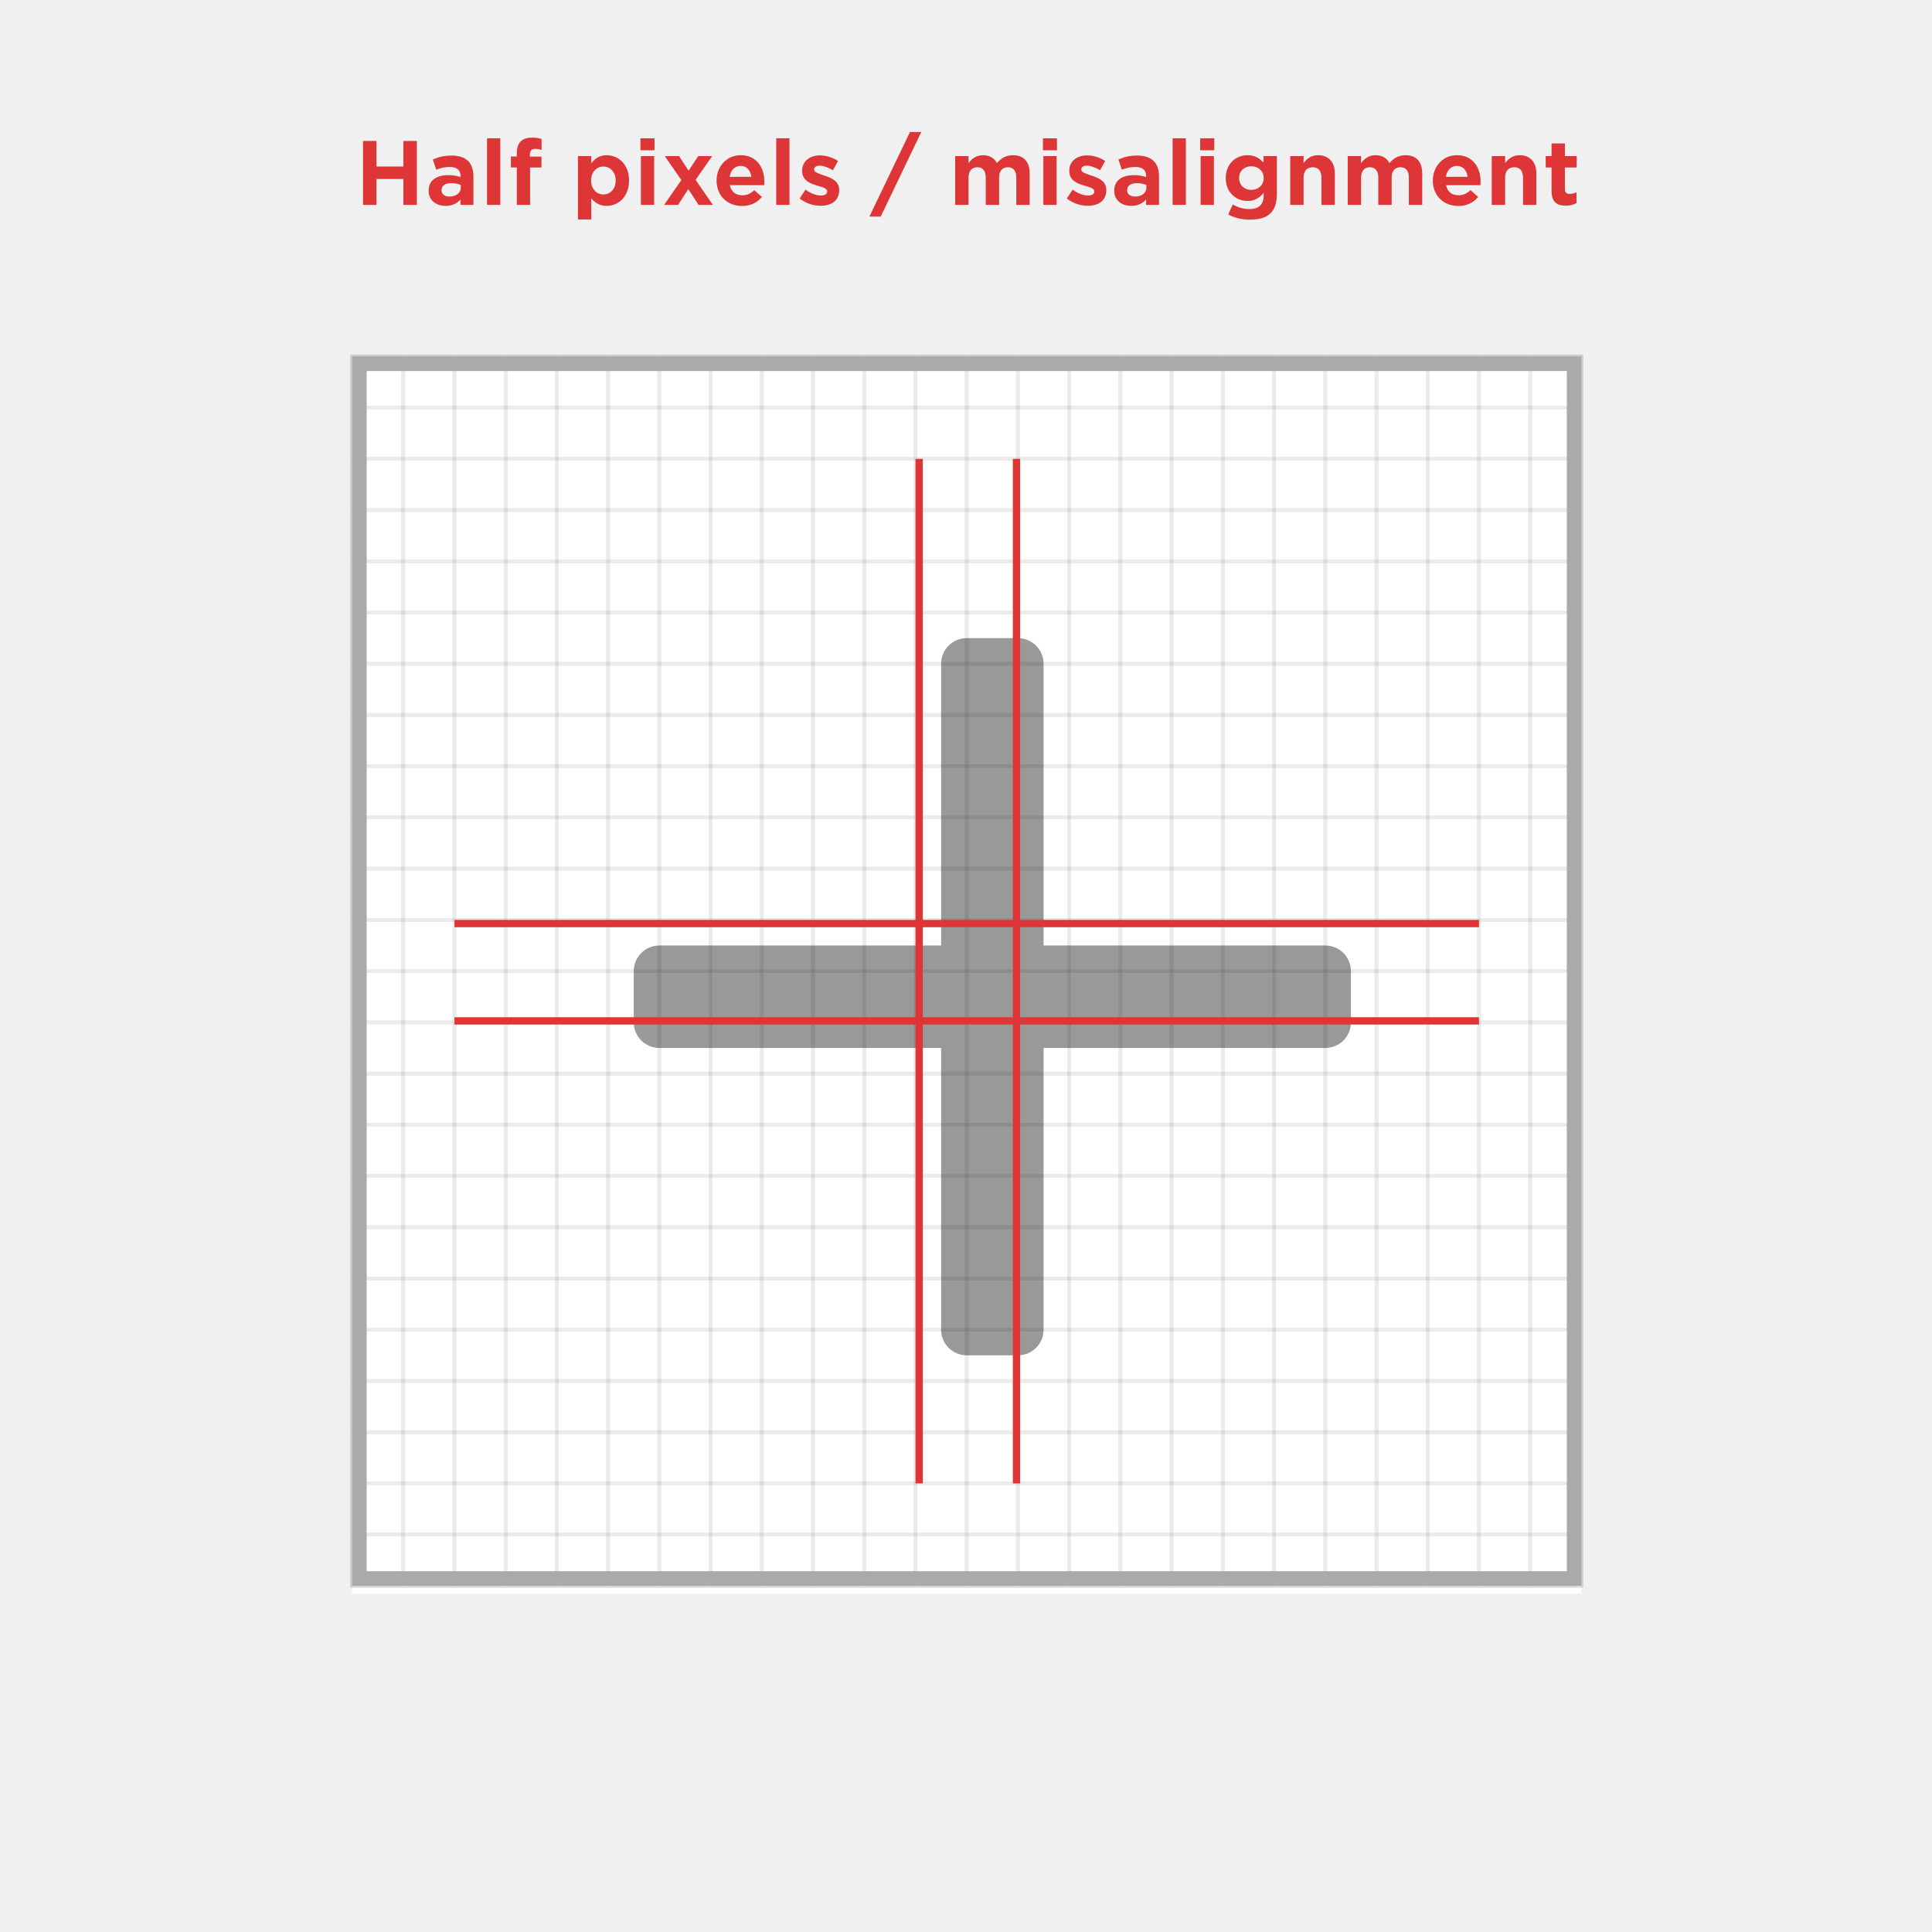
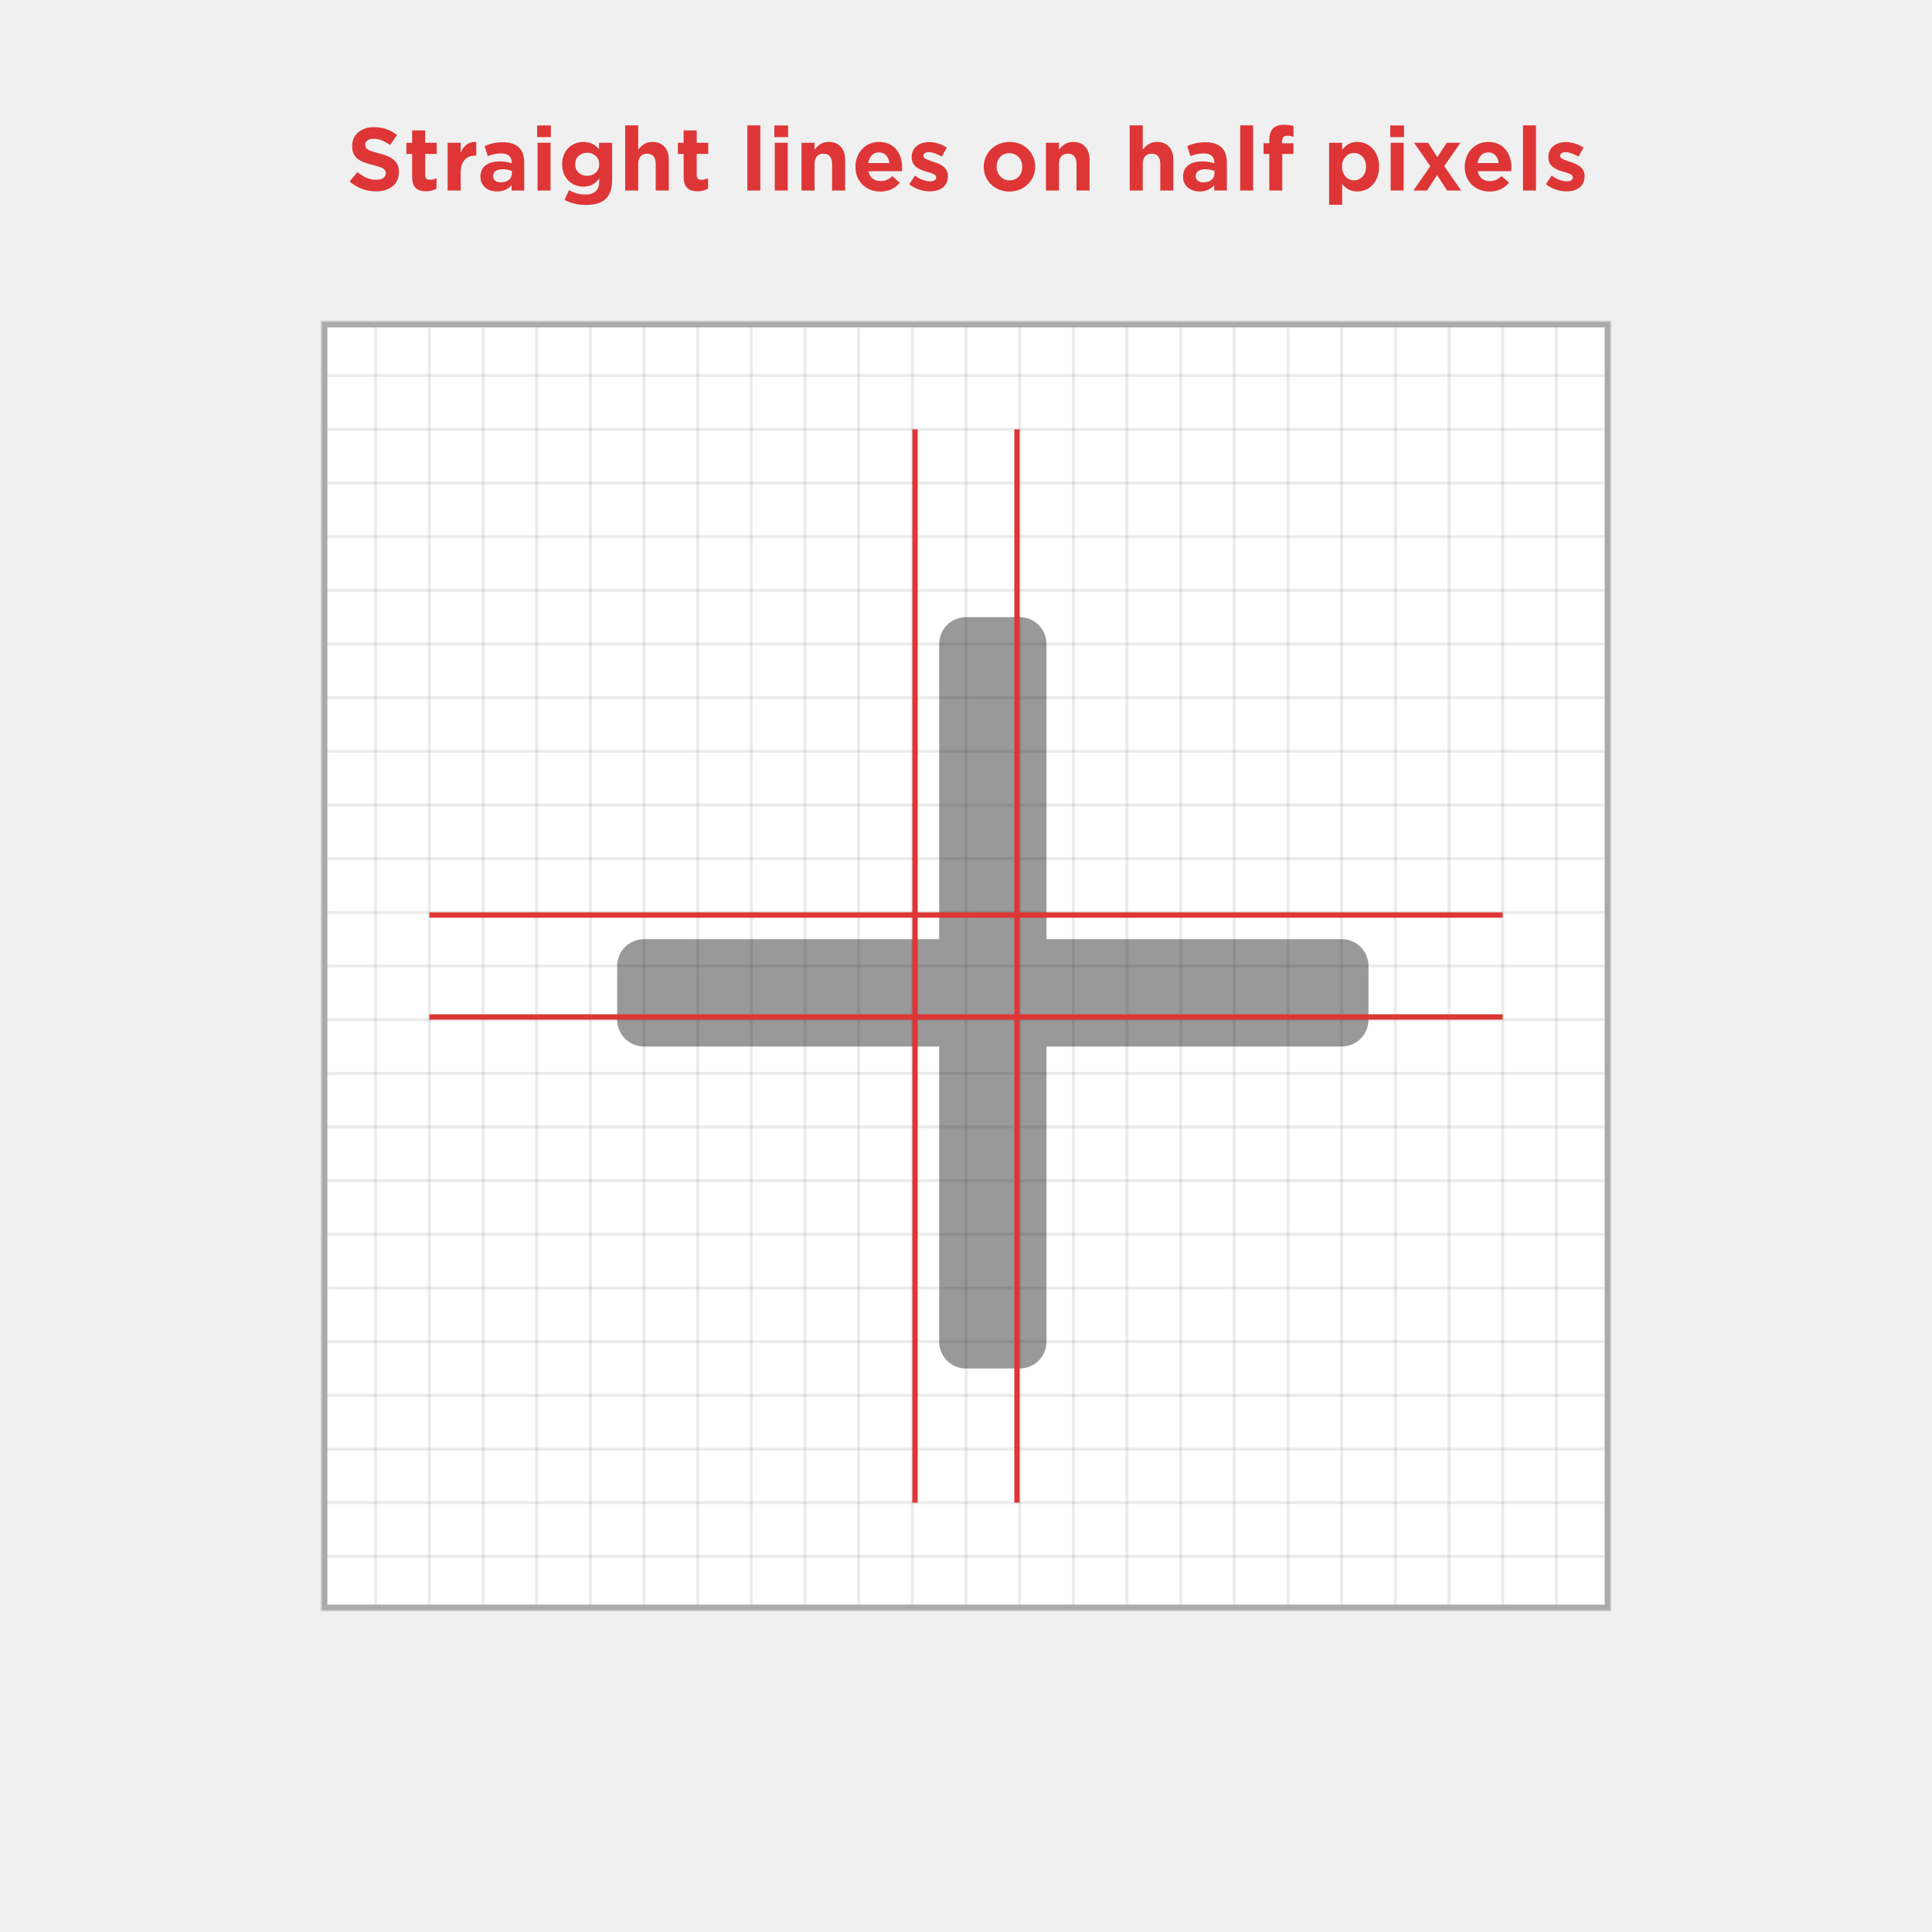
- <svg xmlns="http://www.w3.org/2000/svg" width="264" height="264" viewBox="0 0 264 264">
-   <g fill="none" fill-rule="evenodd" transform="translate(48 48)">
-     <g transform="translate(.1 .7)">
-       <rect width="168" height="169.05" fill="#FFF" />
-       <g stroke="#000" stroke-width=".5" opacity=".4">
-         <g opacity=".2">
-           <rect width="7" height="168" x="161" />
-           <rect width="7" height="168" x="154" />
-           <rect width="7" height="168" x="147" />
-           <rect width="7" height="168" x="140" />
-           <rect width="7" height="168" x="133" />
-           <rect width="7" height="168" x="126" />
-           <rect width="7" height="168" x="119" />
-           <rect width="7" height="168" x="112" />
-           <rect width="7" height="168" x="105" />
-           <rect width="7" height="168" x="98" />
-           <rect width="7" height="168" x="91" />
-           <rect width="7" height="168" x="84" />
-           <rect width="7" height="168" x="77" />
-           <rect width="7" height="168" x="70" />
-           <rect width="7" height="168" x="63" />
-           <rect width="7" height="168" x="56" />
-           <rect width="7" height="168" x="49" />
-           <rect width="7" height="168" x="42" />
-           <rect width="7" height="168" x="35" />
-           <rect width="7" height="168" x="28" />
-           <rect width="7" height="168" x="21" />
-           <rect width="7" height="168" x="14" />
-           <rect width="7" height="168" x="7" />
-           <rect width="7" height="168" />
-         </g>
-         <g opacity=".2" transform="rotate(90 84 84)">
-           <rect width="7" height="168" x="161" />
-           <rect width="7" height="168" x="154" />
-           <rect width="7" height="168" x="147" />
-           <rect width="7" height="168" x="140" />
-           <rect width="7" height="168" x="133" />
-           <rect width="7" height="168" x="126" />
-           <rect width="7" height="168" x="119" />
-           <rect width="7" height="168" x="112" />
-           <rect width="7" height="168" x="105" />
-           <rect width="7" height="168" x="98" />
-           <rect width="7" height="168" x="91" />
-           <rect width="7" height="168" x="84" />
-           <rect width="7" height="168" x="77" />
-           <rect width="7" height="168" x="70" />
-           <rect width="7" height="168" x="63" />
-           <rect width="7" height="168" x="56" />
-           <rect width="7" height="168" x="49" />
-           <rect width="7" height="168" x="42" />
-           <rect width="7" height="168" x="35" />
-           <rect width="7" height="168" x="28" />
-           <rect width="7" height="168" x="21" />
-           <rect width="7" height="168" x="14" />
-           <rect width="7" height="168" x="7" />
-           <rect width="7" height="168" />
-         </g>
-       </g>
-       <rect width="166" height="166" x="1" y="1" stroke="#AAA" stroke-width="2" />
+ <svg xmlns="http://www.w3.org/2000/svg" width="720" height="720" viewBox="0 0 720 720" fill="none">
+   <rect width="480" height="480" transform="translate(120 120)" fill="white" />
+   <g opacity="0.4">
+     <g opacity="0.2">
+       <rect x="580" y="120" width="20" height="480" stroke="black" />
+       <rect x="560" y="120" width="20" height="480" stroke="black" />
+       <rect x="540" y="120" width="20" height="480" stroke="black" />
+       <rect x="520" y="120" width="20" height="480" stroke="black" />
+       <rect x="500" y="120" width="20" height="480" stroke="black" />
+       <rect x="480" y="120" width="20" height="480" stroke="black" />
+       <rect x="460" y="120" width="20" height="480" stroke="black" />
+       <rect x="440" y="120" width="20" height="480" stroke="black" />
+       <rect x="420" y="120" width="20" height="480" stroke="black" />
+       <rect x="400" y="120" width="20" height="480" stroke="black" />
+       <rect x="380" y="120" width="20" height="480" stroke="black" />
+       <rect x="360" y="120" width="20" height="480" stroke="black" />
+       <rect x="340" y="120" width="20" height="480" stroke="black" />
+       <rect x="320" y="120" width="20" height="480" stroke="black" />
+       <rect x="300" y="120" width="20" height="480" stroke="black" />
+       <rect x="280" y="120" width="20" height="480" stroke="black" />
+       <rect x="260" y="120" width="20" height="480" stroke="black" />
+       <rect x="240" y="120" width="20" height="480" stroke="black" />
+       <rect x="220" y="120" width="20" height="480" stroke="black" />
+       <rect x="200" y="120" width="20" height="480" stroke="black" />
+       <rect x="180" y="120" width="20" height="480" stroke="black" />
+       <rect x="160" y="120" width="20" height="480" stroke="black" />
+       <rect x="140" y="120" width="20" height="480" stroke="black" />
+       <rect x="120" y="120" width="20" height="480" stroke="black" />
    </g>
-     <g opacity=".4" transform="translate(.1 .7)">
-       <rect width="168" height="168" />
-       <path fill="#000" fill-rule="nonzero" d="M133,94.5 L94.5,94.5 L94.5,133 C94.5,134.933 92.933,136.5 91,136.5 L84,136.5 C82.067,136.5 80.5,134.933 80.5,133 L80.5,94.5 L42,94.5 C40.067,94.5 38.5,92.933 38.5,91 L38.5,84 C38.5,82.067 40.067,80.5 42,80.5 L80.5,80.5 L80.5,42 C80.5,40.067 82.067,38.5 84,38.5 L91,38.5 C92.933,38.5 94.5,40.067 94.5,42 L94.5,80.5 L133,80.5 C134.933,80.5 136.5,82.067 136.5,84 L136.5,91 C136.5,92.933 134.933,94.5 133,94.5 Z" />
-     </g>
-     <g fill="#DE3636" transform="translate(0 14)">
-       <path d="M1.607,-34 L1.607,-42.736 L3.443,-42.736 L3.443,-39.244 L7.115,-39.244 L7.115,-42.736 L8.963,-42.736 L8.963,-34 L7.115,-34 L7.115,-37.54 L3.443,-37.54 L3.443,-34 L1.607,-34 Z M13.427,-35.14 C14.339,-35.14 14.963,-35.644 14.963,-36.364 L14.963,-36.724 C14.627,-36.868 14.183,-36.976 13.691,-36.976 C12.851,-36.976 12.335,-36.628 12.335,-36.016 L12.335,-35.992 C12.335,-35.452 12.791,-35.14 13.427,-35.14 Z M12.887,-33.868 C11.627,-33.868 10.571,-34.6 10.571,-35.92 L10.571,-35.944 C10.571,-37.396 11.687,-38.068 13.271,-38.068 C13.967,-38.068 14.459,-37.96 14.939,-37.804 L14.939,-37.924 C14.939,-38.74 14.435,-39.184 13.463,-39.184 C12.743,-39.184 12.215,-39.04 11.603,-38.812 L11.147,-40.204 C11.879,-40.528 12.611,-40.744 13.727,-40.744 C14.747,-40.744 15.491,-40.468 15.971,-40 C16.463,-39.508 16.691,-38.776 16.691,-37.888 L16.691,-34 L14.927,-34 L14.927,-34.744 C14.471,-34.228 13.823,-33.868 12.887,-33.868 Z M18.551,-34 L18.551,-43.108 L20.363,-43.108 L20.363,-34 L18.551,-34 Z M22.619,-34 L22.619,-39.112 L21.815,-39.112 L21.815,-40.612 L22.619,-40.612 L22.619,-41.044 C22.619,-41.788 22.799,-42.316 23.147,-42.676 C23.495,-43.024 24.011,-43.192 24.671,-43.192 C25.259,-43.192 25.655,-43.12 26.003,-43.012 L26.003,-41.5 C25.715,-41.596 25.463,-41.656 25.127,-41.656 C24.671,-41.656 24.407,-41.416 24.407,-40.888 L24.407,-40.6 L25.991,-40.6 L25.991,-39.112 L24.431,-39.112 L24.431,-34 L22.619,-34 Z M34.451,-35.428 C35.363,-35.428 36.131,-36.16 36.131,-37.324 L36.131,-37.348 C36.131,-38.488 35.363,-39.244 34.451,-39.244 C33.539,-39.244 32.771,-38.488 32.771,-37.348 L32.771,-37.324 C32.771,-36.184 33.539,-35.428 34.451,-35.428 Z M30.971,-32.008 L30.971,-40.672 L32.795,-40.672 L32.795,-39.676 C33.263,-40.312 33.911,-40.792 34.907,-40.792 C36.467,-40.792 37.955,-39.568 37.955,-37.348 L37.955,-37.324 C37.955,-35.104 36.491,-33.868 34.907,-33.868 C33.887,-33.868 33.251,-34.348 32.795,-34.9 L32.795,-32.008 L30.971,-32.008 Z M39.515,-41.464 L39.515,-43.096 L41.435,-43.096 L41.435,-41.464 L39.515,-41.464 Z M39.575,-34 L39.575,-40.672 L41.387,-40.672 L41.387,-34 L39.575,-34 Z M44.795,-40.672 L46.091,-38.668 L47.411,-40.672 L49.319,-40.672 L47.051,-37.42 L49.415,-34 L47.459,-34 L46.055,-36.148 L44.651,-34 L42.743,-34 L45.107,-37.396 L42.839,-40.672 L44.795,-40.672 Z M53.387,-33.856 C51.395,-33.856 49.919,-35.26 49.919,-37.3 L49.919,-37.324 C49.919,-39.232 51.275,-40.792 53.207,-40.792 C55.415,-40.792 56.447,-39.076 56.447,-37.18 C56.447,-37.036 56.435,-36.868 56.423,-36.7 L51.731,-36.7 C51.911,-35.788 52.535,-35.32 53.411,-35.32 C54.071,-35.32 54.539,-35.524 55.067,-36.016 L56.111,-35.092 C55.487,-34.324 54.599,-33.856 53.387,-33.856 Z M51.707,-37.84 L54.671,-37.84 C54.551,-38.716 54.047,-39.328 53.207,-39.328 C52.391,-39.328 51.851,-38.74 51.707,-37.84 Z M58.067,-34 L58.067,-43.108 L59.879,-43.108 L59.879,-34 L58.067,-34 Z M64.127,-33.88 C63.191,-33.88 62.147,-34.192 61.271,-34.876 L62.063,-36.088 C62.783,-35.56 63.551,-35.284 64.175,-35.284 C64.751,-35.284 65.027,-35.5 65.027,-35.824 L65.027,-35.848 C65.027,-36.28 64.367,-36.424 63.623,-36.652 C62.675,-36.928 61.607,-37.36 61.607,-38.644 L61.607,-38.668 C61.607,-40.012 62.699,-40.768 64.043,-40.768 C64.883,-40.768 65.795,-40.48 66.515,-40 L65.819,-38.74 C65.159,-39.124 64.499,-39.364 63.995,-39.364 C63.515,-39.364 63.251,-39.148 63.251,-38.86 L63.251,-38.836 C63.251,-38.44 63.911,-38.26 64.643,-38.008 C65.579,-37.708 66.671,-37.264 66.671,-36.04 L66.671,-36.016 C66.671,-34.552 65.567,-33.88 64.127,-33.88 Z M70.799,-32.404 L76.343,-43.96 L77.891,-43.96 L72.347,-32.404 L70.799,-32.404 Z M82.523,-34 L82.523,-40.672 L84.347,-40.672 L84.347,-39.712 C84.779,-40.276 85.355,-40.792 86.327,-40.792 C87.215,-40.792 87.875,-40.396 88.223,-39.712 C88.799,-40.408 89.507,-40.792 90.431,-40.792 C91.847,-40.792 92.699,-39.94 92.699,-38.32 L92.699,-34 L90.875,-34 L90.875,-37.732 C90.875,-38.656 90.467,-39.148 89.723,-39.148 C88.991,-39.148 88.523,-38.656 88.523,-37.732 L88.523,-34 L86.699,-34 L86.699,-37.732 C86.699,-38.656 86.279,-39.148 85.547,-39.148 C84.815,-39.148 84.347,-38.644 84.347,-37.732 L84.347,-34 L82.523,-34 Z M94.511,-41.464 L94.511,-43.096 L96.431,-43.096 L96.431,-41.464 L94.511,-41.464 Z M94.571,-34 L94.571,-40.672 L96.383,-40.672 L96.383,-34 L94.571,-34 Z M100.631,-33.88 C99.695,-33.88 98.651,-34.192 97.775,-34.876 L98.567,-36.088 C99.287,-35.56 100.055,-35.284 100.679,-35.284 C101.255,-35.284 101.531,-35.5 101.531,-35.824 L101.531,-35.848 C101.531,-36.28 100.871,-36.424 100.127,-36.652 C99.179,-36.928 98.111,-37.36 98.111,-38.644 L98.111,-38.668 C98.111,-40.012 99.203,-40.768 100.547,-40.768 C101.387,-40.768 102.299,-40.48 103.019,-40 L102.323,-38.74 C101.663,-39.124 101.003,-39.364 100.499,-39.364 C100.019,-39.364 99.755,-39.148 99.755,-38.86 L99.755,-38.836 C99.755,-38.44 100.415,-38.26 101.147,-38.008 C102.083,-37.708 103.175,-37.264 103.175,-36.04 L103.175,-36.016 C103.175,-34.552 102.071,-33.88 100.631,-33.88 Z M107.111,-35.14 C108.023,-35.14 108.647,-35.644 108.647,-36.364 L108.647,-36.724 C108.311,-36.868 107.867,-36.976 107.375,-36.976 C106.535,-36.976 106.019,-36.628 106.019,-36.016 L106.019,-35.992 C106.019,-35.452 106.475,-35.14 107.111,-35.14 Z M106.571,-33.868 C105.311,-33.868 104.255,-34.6 104.255,-35.92 L104.255,-35.944 C104.255,-37.396 105.371,-38.068 106.955,-38.068 C107.651,-38.068 108.143,-37.96 108.623,-37.804 L108.623,-37.924 C108.623,-38.74 108.119,-39.184 107.147,-39.184 C106.427,-39.184 105.899,-39.04 105.287,-38.812 L104.831,-40.204 C105.563,-40.528 106.295,-40.744 107.411,-40.744 C108.431,-40.744 109.175,-40.468 109.655,-40 C110.147,-39.508 110.375,-38.776 110.375,-37.888 L110.375,-34 L108.611,-34 L108.611,-34.744 C108.155,-34.228 107.507,-33.868 106.571,-33.868 Z M112.235,-34 L112.235,-43.108 L114.047,-43.108 L114.047,-34 L112.235,-34 Z M116.003,-41.464 L116.003,-43.096 L117.923,-43.096 L117.923,-41.464 L116.003,-41.464 Z M116.063,-34 L116.063,-40.672 L117.875,-40.672 L117.875,-34 L116.063,-34 Z M122.987,-36.052 C123.935,-36.052 124.679,-36.712 124.679,-37.66 L124.679,-37.684 C124.679,-38.632 123.935,-39.28 122.987,-39.28 C122.039,-39.28 121.319,-38.632 121.319,-37.684 L121.319,-37.66 C121.319,-36.7 122.039,-36.052 122.987,-36.052 Z M122.783,-31.984 C121.703,-31.984 120.671,-32.236 119.831,-32.692 L120.455,-34.06 C121.151,-33.664 121.847,-33.436 122.735,-33.436 C124.043,-33.436 124.679,-34.072 124.679,-35.296 L124.679,-35.656 C124.115,-34.972 123.491,-34.54 122.471,-34.54 C120.911,-34.54 119.495,-35.68 119.495,-37.66 L119.495,-37.684 C119.495,-39.664 120.935,-40.792 122.471,-40.792 C123.515,-40.792 124.139,-40.348 124.655,-39.772 L124.655,-40.672 L126.479,-40.672 L126.479,-35.476 C126.479,-34.3 126.191,-33.436 125.627,-32.872 C125.015,-32.26 124.055,-31.984 122.783,-31.984 Z M128.303,-34 L128.303,-40.672 L130.127,-40.672 L130.127,-39.712 C130.559,-40.276 131.135,-40.792 132.107,-40.792 C133.547,-40.792 134.399,-39.844 134.399,-38.308 L134.399,-34 L132.575,-34 L132.575,-37.732 C132.575,-38.656 132.131,-39.148 131.375,-39.148 C130.619,-39.148 130.127,-38.656 130.127,-37.732 L130.127,-34 L128.303,-34 Z M136.163,-34 L136.163,-40.672 L137.987,-40.672 L137.987,-39.712 C138.419,-40.276 138.995,-40.792 139.967,-40.792 C140.855,-40.792 141.515,-40.396 141.863,-39.712 C142.439,-40.408 143.147,-40.792 144.071,-40.792 C145.487,-40.792 146.339,-39.94 146.339,-38.32 L146.339,-34 L144.515,-34 L144.515,-37.732 C144.515,-38.656 144.107,-39.148 143.363,-39.148 C142.631,-39.148 142.163,-38.656 142.163,-37.732 L142.163,-34 L140.339,-34 L140.339,-37.732 C140.339,-38.656 139.919,-39.148 139.187,-39.148 C138.455,-39.148 137.987,-38.644 137.987,-37.732 L137.987,-34 L136.163,-34 Z M151.259,-33.856 C149.267,-33.856 147.791,-35.26 147.791,-37.3 L147.791,-37.324 C147.791,-39.232 149.147,-40.792 151.079,-40.792 C153.287,-40.792 154.319,-39.076 154.319,-37.18 C154.319,-37.036 154.307,-36.868 154.295,-36.7 L149.603,-36.7 C149.783,-35.788 150.407,-35.32 151.283,-35.32 C151.943,-35.32 152.411,-35.524 152.939,-36.016 L153.983,-35.092 C153.359,-34.324 152.471,-33.856 151.259,-33.856 Z M149.579,-37.84 L152.543,-37.84 C152.423,-38.716 151.919,-39.328 151.079,-39.328 C150.263,-39.328 149.723,-38.74 149.579,-37.84 Z M155.843,-34 L155.843,-40.672 L157.667,-40.672 L157.667,-39.712 C158.099,-40.276 158.675,-40.792 159.647,-40.792 C161.087,-40.792 161.939,-39.844 161.939,-38.308 L161.939,-34 L160.115,-34 L160.115,-37.732 C160.115,-38.656 159.671,-39.148 158.915,-39.148 C158.159,-39.148 157.667,-38.656 157.667,-37.732 L157.667,-34 L155.843,-34 Z M165.959,-33.892 C164.807,-33.892 164.015,-34.348 164.015,-35.884 L164.015,-39.112 L163.211,-39.112 L163.211,-40.672 L164.015,-40.672 L164.015,-42.4 L165.839,-42.4 L165.839,-40.672 L167.447,-40.672 L167.447,-39.112 L165.839,-39.112 L165.839,-36.184 C165.839,-35.716 166.043,-35.5 166.487,-35.5 C166.835,-35.5 167.147,-35.584 167.423,-35.728 L167.423,-34.264 C167.027,-34.036 166.583,-33.892 165.959,-33.892 Z" />
-       <rect width="140" height="1" x="14.1" y="63.7" />
-       <rect width="140" height="1" x="14.1" y="77" />
-       <rect width="1" height="140" x="77.1" y=".7" />
-       <rect width="1" height="140" x="90.4" y=".7" />
+     <g opacity="0.2">
+       <rect x="600" y="580" width="20" height="480" transform="rotate(90 600 580)" stroke="black" />
+       <rect x="600" y="560" width="20" height="480" transform="rotate(90 600 560)" stroke="black" />
+       <rect x="600" y="540" width="20" height="480" transform="rotate(90 600 540)" stroke="black" />
+       <rect x="600" y="520" width="20" height="480" transform="rotate(90 600 520)" stroke="black" />
+       <rect x="600" y="500" width="20" height="480" transform="rotate(90 600 500)" stroke="black" />
+       <rect x="600" y="480" width="20" height="480" transform="rotate(90 600 480)" stroke="black" />
+       <rect x="600" y="460" width="20" height="480" transform="rotate(90 600 460)" stroke="black" />
+       <rect x="600" y="440" width="20" height="480" transform="rotate(90 600 440)" stroke="black" />
+       <rect x="600" y="420" width="20" height="480" transform="rotate(90 600 420)" stroke="black" />
+       <rect x="600" y="400" width="20" height="480" transform="rotate(90 600 400)" stroke="black" />
+       <rect x="600" y="380" width="20" height="480" transform="rotate(90 600 380)" stroke="black" />
+       <rect x="600" y="360" width="20" height="480" transform="rotate(90 600 360)" stroke="black" />
+       <rect x="600" y="340" width="20" height="480" transform="rotate(90 600 340)" stroke="black" />
+       <rect x="600" y="320" width="20" height="480" transform="rotate(90 600 320)" stroke="black" />
+       <rect x="600" y="300" width="20" height="480" transform="rotate(90 600 300)" stroke="black" />
+       <rect x="600" y="280" width="20" height="480" transform="rotate(90 600 280)" stroke="black" />
+       <rect x="600" y="260" width="20" height="480" transform="rotate(90 600 260)" stroke="black" />
+       <rect x="600" y="240" width="20" height="480" transform="rotate(90 600 240)" stroke="black" />
+       <rect x="600" y="220" width="20" height="480" transform="rotate(90 600 220)" stroke="black" />
+       <rect x="600" y="200" width="20" height="480" transform="rotate(90 600 200)" stroke="black" />
+       <rect x="600" y="180" width="20" height="480" transform="rotate(90 600 180)" stroke="black" />
+       <rect x="600" y="160" width="20" height="480" transform="rotate(90 600 160)" stroke="black" />
+       <rect x="600" y="140" width="20" height="480" transform="rotate(90 600 140)" stroke="black" />
+       <rect x="600" y="120" width="20" height="480" transform="rotate(90 600 120)" stroke="black" />
    </g>
  </g>
+   <rect x="121" y="121" width="478" height="478" stroke="#AAAAAA" stroke-width="2" />
+   <g opacity="0.4">
+     <path d="M510 380C510 385.523 505.523 390 500 390H390V500C390 505.523 385.523 510 380 510H360C354.477 510 350 505.523 350 500V390H240C234.477 390 230 385.523 230 380V360C230 354.477 234.477 350 240 350H350V240C350 234.477 354.477 230 360 230H380C385.523 230 390 234.477 390 240V350H500C505.523 350 510 354.477 510 360V380Z" fill="black" />
+   </g>
+   <path d="M140.154 71.32C145.146 71.32 148.666 68.728 148.666 64.152V64.088C148.666 60.088 146.01 58.36 141.242 57.144C137.146 56.088 136.122 55.544 136.122 53.944V53.88C136.122 52.696 137.21 51.704 139.258 51.704C141.274 51.704 143.322 52.568 145.37 54.04L147.962 50.328C145.594 48.44 142.746 47.384 139.354 47.384C134.618 47.384 131.226 50.168 131.226 54.328V54.392C131.226 58.968 134.202 60.312 138.97 61.496C142.938 62.488 143.77 63.192 143.77 64.568V64.632C143.77 66.072 142.426 67 140.25 67C137.53 67 135.322 65.88 133.21 64.12L130.298 67.608C133.082 70.104 136.602 71.32 140.154 71.32ZM158.776 71.288C160.44 71.288 161.624 70.904 162.68 70.296V66.392C161.944 66.776 161.112 67 160.184 67C159 67 158.456 66.424 158.456 65.176V57.368H162.744V53.208H158.456V48.6H153.592V53.208H151.448V57.368H153.592V65.976C153.592 70.072 155.704 71.288 158.776 71.288ZM166.823 71H171.687V64.376C171.687 60.056 173.831 57.976 177.223 57.976H177.479V52.888C174.471 52.76 172.743 54.392 171.687 56.888V53.208H166.823V71ZM186.663 67.96C184.967 67.96 183.751 67.128 183.751 65.688V65.624C183.751 63.992 185.127 63.064 187.367 63.064C188.679 63.064 189.863 63.352 190.759 63.736V64.696C190.759 66.616 189.095 67.96 186.663 67.96ZM185.223 71.352C187.719 71.352 189.447 70.392 190.663 69.016V71H195.367V60.632C195.367 58.264 194.759 56.312 193.447 55C192.167 53.752 190.183 53.016 187.463 53.016C184.487 53.016 182.535 53.592 180.583 54.456L181.799 58.168C183.431 57.56 184.839 57.176 186.759 57.176C189.351 57.176 190.695 58.36 190.695 60.536V60.856C189.415 60.44 188.103 60.152 186.247 60.152C182.023 60.152 179.047 61.944 179.047 65.816V65.88C179.047 69.4 181.863 71.352 185.223 71.352ZM200.169 51.096H205.289V46.744H200.169V51.096ZM200.329 71H205.161V53.208H200.329V71ZM218.803 65.528C216.275 65.528 214.355 63.8 214.355 61.24V61.176C214.355 58.648 216.275 56.92 218.803 56.92C221.331 56.92 223.315 58.648 223.315 61.176V61.24C223.315 63.768 221.331 65.528 218.803 65.528ZM218.259 76.376C221.651 76.376 224.211 75.64 225.843 74.008C227.347 72.504 228.115 70.2 228.115 67.064V53.208H223.251V55.608C221.875 54.072 220.211 52.888 217.427 52.888C213.331 52.888 209.491 55.896 209.491 61.176V61.24C209.491 66.52 213.267 69.56 217.427 69.56C220.147 69.56 221.811 68.408 223.315 66.584V67.544C223.315 70.808 221.619 72.504 218.131 72.504C215.763 72.504 213.907 71.896 212.051 70.84L210.387 74.488C212.627 75.704 215.379 76.376 218.259 76.376ZM232.979 71H237.843V61.048C237.843 58.584 239.155 57.272 241.171 57.272C243.187 57.272 244.371 58.584 244.371 61.048V71H249.235V59.512C249.235 55.416 246.963 52.888 243.123 52.888C240.531 52.888 238.995 54.264 237.843 55.768V46.712H232.979V71ZM259.964 71.288C261.628 71.288 262.812 70.904 263.868 70.296V66.392C263.132 66.776 262.3 67 261.372 67C260.188 67 259.644 66.424 259.644 65.176V57.368H263.932V53.208H259.644V48.6H254.78V53.208H252.636V57.368H254.78V65.976C254.78 70.072 256.892 71.288 259.964 71.288ZM278.516 71H283.348V46.712H278.516V71ZM288.575 51.096H293.695V46.744H288.575V51.096ZM288.735 71H293.567V53.208H288.735V71ZM298.698 71H303.562V61.048C303.562 58.584 304.874 57.272 306.89 57.272C308.906 57.272 310.09 58.584 310.09 61.048V71H314.954V59.512C314.954 55.416 312.682 52.888 308.842 52.888C306.25 52.888 304.714 54.264 303.562 55.768V53.208H298.698V71ZM328.05 71.384C331.282 71.384 333.65 70.136 335.314 68.088L332.53 65.624C331.122 66.936 329.874 67.48 328.114 67.48C325.778 67.48 324.114 66.232 323.634 63.8H336.146C336.178 63.352 336.21 62.904 336.21 62.52C336.21 57.464 333.458 52.888 327.57 52.888C322.418 52.888 318.802 57.048 318.802 62.136V62.2C318.802 67.64 322.738 71.384 328.05 71.384ZM323.57 60.76C323.954 58.36 325.394 56.792 327.57 56.792C329.81 56.792 331.154 58.424 331.474 60.76H323.57ZM346.468 71.32C350.308 71.32 353.252 69.528 353.252 65.624V65.56C353.252 62.296 350.34 61.112 347.844 60.312C345.892 59.64 344.132 59.16 344.132 58.104V58.04C344.132 57.272 344.836 56.696 346.116 56.696C347.46 56.696 349.22 57.336 350.98 58.36L352.836 55C350.916 53.72 348.484 52.952 346.244 52.952C342.66 52.952 339.748 54.968 339.748 58.552V58.616C339.748 62.04 342.596 63.192 345.124 63.928C347.108 64.536 348.868 64.92 348.868 66.072V66.136C348.868 67 348.132 67.576 346.596 67.576C344.932 67.576 342.884 66.84 340.964 65.432L338.852 68.664C341.188 70.488 343.972 71.32 346.468 71.32ZM376.151 71.384C381.687 71.384 385.783 67.256 385.783 62.136V62.072C385.783 56.984 381.719 52.888 376.247 52.888C370.711 52.888 366.615 57.048 366.615 62.136V62.2C366.615 67.32 370.679 71.384 376.151 71.384ZM376.247 67.224C373.367 67.224 371.415 64.856 371.415 62.136V62.072C371.415 59.352 373.207 57.08 376.151 57.08C379.031 57.08 380.983 59.416 380.983 62.136V62.2C380.983 64.92 379.191 67.224 376.247 67.224ZM389.791 71H394.655V61.048C394.655 58.584 395.967 57.272 397.983 57.272C399.999 57.272 401.183 58.584 401.183 61.048V71H406.047V59.512C406.047 55.416 403.775 52.888 399.935 52.888C397.343 52.888 395.807 54.264 394.655 55.768V53.208H389.791V71ZM421.01 71H425.874V61.048C425.874 58.584 427.186 57.272 429.202 57.272C431.218 57.272 432.402 58.584 432.402 61.048V71H437.266V59.512C437.266 55.416 434.994 52.888 431.154 52.888C428.562 52.888 427.026 54.264 425.874 55.768V46.712H421.01V71ZM448.507 67.96C446.811 67.96 445.595 67.128 445.595 65.688V65.624C445.595 63.992 446.971 63.064 449.211 63.064C450.523 63.064 451.707 63.352 452.603 63.736V64.696C452.603 66.616 450.939 67.96 448.507 67.96ZM447.067 71.352C449.563 71.352 451.291 70.392 452.507 69.016V71H457.211V60.632C457.211 58.264 456.603 56.312 455.291 55C454.011 53.752 452.027 53.016 449.307 53.016C446.331 53.016 444.379 53.592 442.427 54.456L443.643 58.168C445.275 57.56 446.683 57.176 448.603 57.176C451.195 57.176 452.539 58.36 452.539 60.536V60.856C451.259 60.44 449.947 60.152 448.091 60.152C443.867 60.152 440.891 61.944 440.891 65.816V65.88C440.891 69.4 443.707 71.352 447.067 71.352ZM462.172 71H467.004V46.712H462.172V71ZM473.031 71H477.863V57.368H482.023V53.4H477.799V52.632C477.799 51.224 478.503 50.584 479.719 50.584C480.615 50.584 481.287 50.744 482.055 51V46.968C481.127 46.68 480.071 46.488 478.503 46.488C476.743 46.488 475.367 46.936 474.439 47.864C473.511 48.824 473.031 50.232 473.031 52.216V53.368H470.887V57.368H473.031V71ZM504.603 67.192C502.171 67.192 500.123 65.176 500.123 62.136V62.072C500.123 59.032 502.171 57.016 504.603 57.016C507.035 57.016 509.083 59.032 509.083 62.072V62.136C509.083 65.24 507.035 67.192 504.603 67.192ZM495.323 76.312H500.187V68.6C501.403 70.072 503.099 71.352 505.819 71.352C510.043 71.352 513.947 68.056 513.947 62.136V62.072C513.947 56.152 509.979 52.888 505.819 52.888C503.163 52.888 501.435 54.168 500.187 55.864V53.208H495.323V76.312ZM518.106 51.096H523.226V46.744H518.106V51.096ZM518.266 71H523.098V53.208H518.266V71ZM532.197 53.208H526.981L533.029 61.944L526.725 71H531.813L535.557 65.272L539.301 71H544.517L538.213 61.88L544.261 53.208H539.173L535.653 58.552L532.197 53.208ZM555.113 71.384C558.345 71.384 560.713 70.136 562.377 68.088L559.593 65.624C558.185 66.936 556.937 67.48 555.177 67.48C552.841 67.48 551.177 66.232 550.697 63.8H563.209C563.241 63.352 563.273 62.904 563.273 62.52C563.273 57.464 560.521 52.888 554.633 52.888C549.481 52.888 545.865 57.048 545.865 62.136V62.2C545.865 67.64 549.801 71.384 555.113 71.384ZM550.633 60.76C551.017 58.36 552.457 56.792 554.633 56.792C556.873 56.792 558.217 58.424 558.537 60.76H550.633ZM567.579 71H572.411V46.712H567.579V71ZM583.749 71.32C587.589 71.32 590.533 69.528 590.533 65.624V65.56C590.533 62.296 587.621 61.112 585.125 60.312C583.173 59.64 581.413 59.16 581.413 58.104V58.04C581.413 57.272 582.117 56.696 583.397 56.696C584.741 56.696 586.501 57.336 588.261 58.36L590.117 55C588.197 53.72 585.765 52.952 583.525 52.952C579.941 52.952 577.029 54.968 577.029 58.552V58.616C577.029 62.04 579.877 63.192 582.405 63.928C584.389 64.536 586.149 64.92 586.149 66.072V66.136C586.149 67 585.413 67.576 583.877 67.576C582.213 67.576 580.165 66.84 578.245 65.432L576.133 68.664C578.469 70.488 581.253 71.32 583.749 71.32Z" fill="#DE3636" />
+   <rect x="160" y="340" width="400" height="2" fill="#DE3636" />
+   <rect x="160" y="378" width="400" height="2" fill="#DE3636" />
+   <rect x="340" y="160" width="2" height="400" fill="#DE3636" />
+   <rect x="378" y="160" width="2" height="400" fill="#DE3636" />
</svg>
